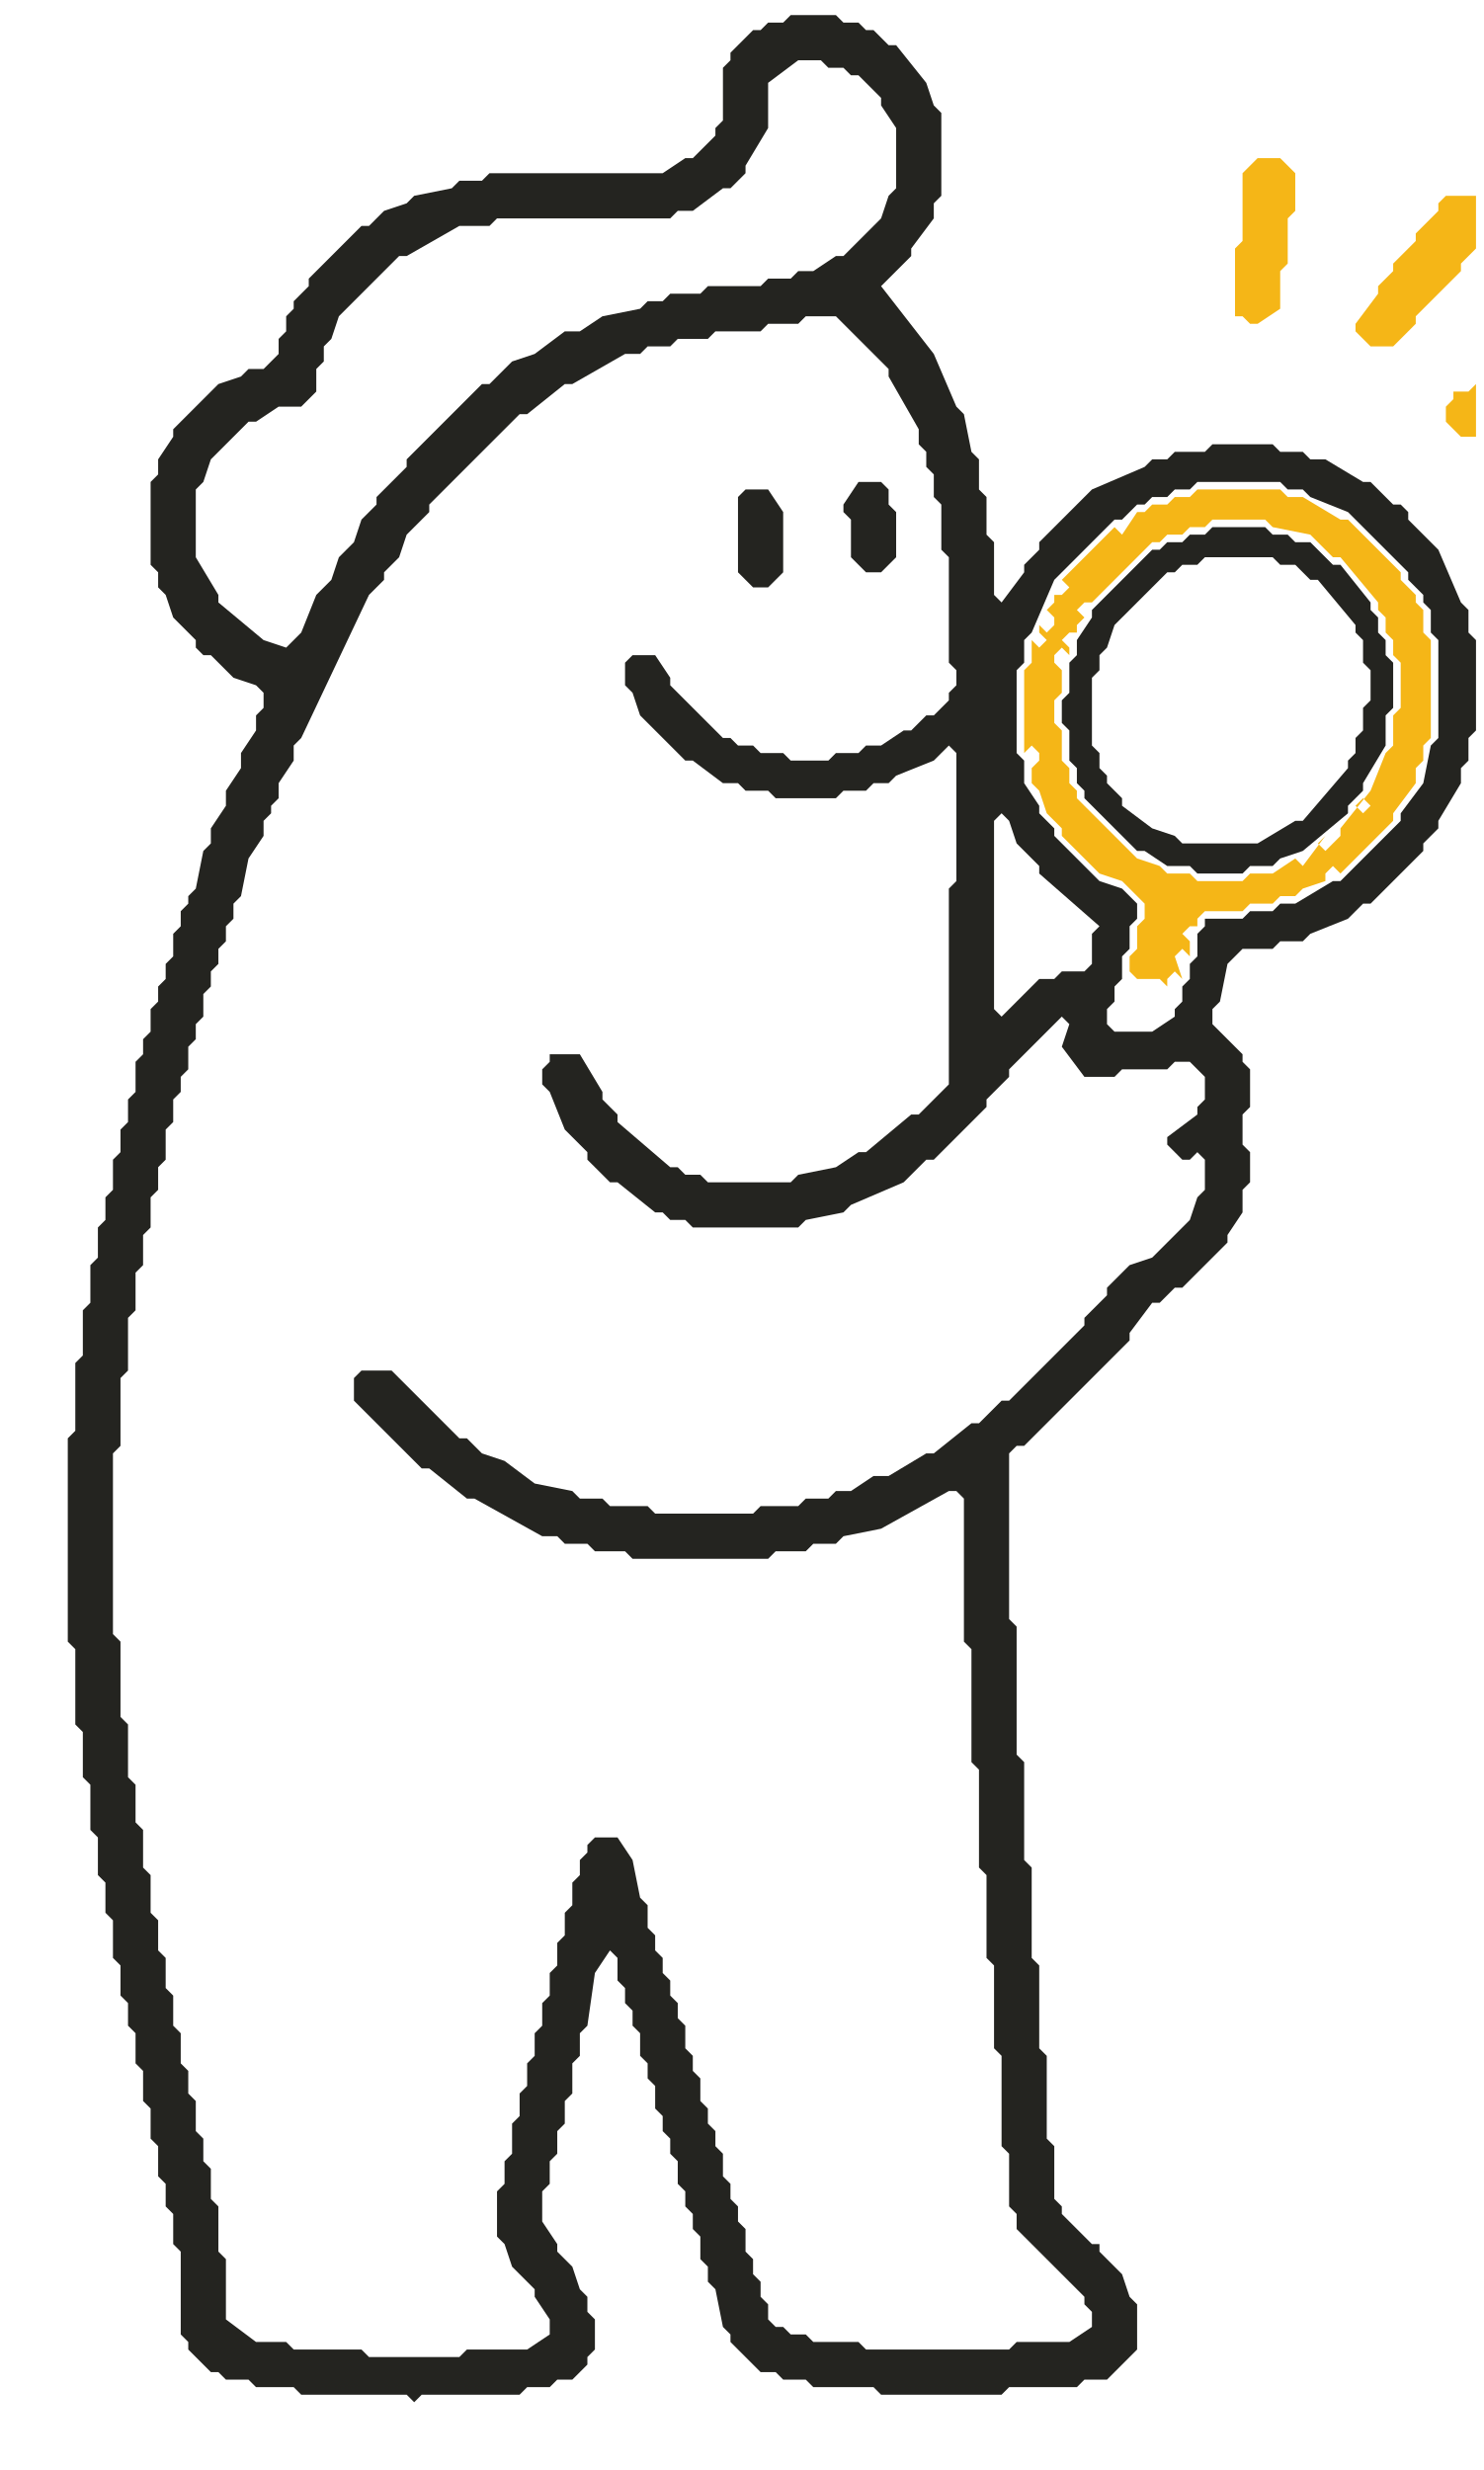
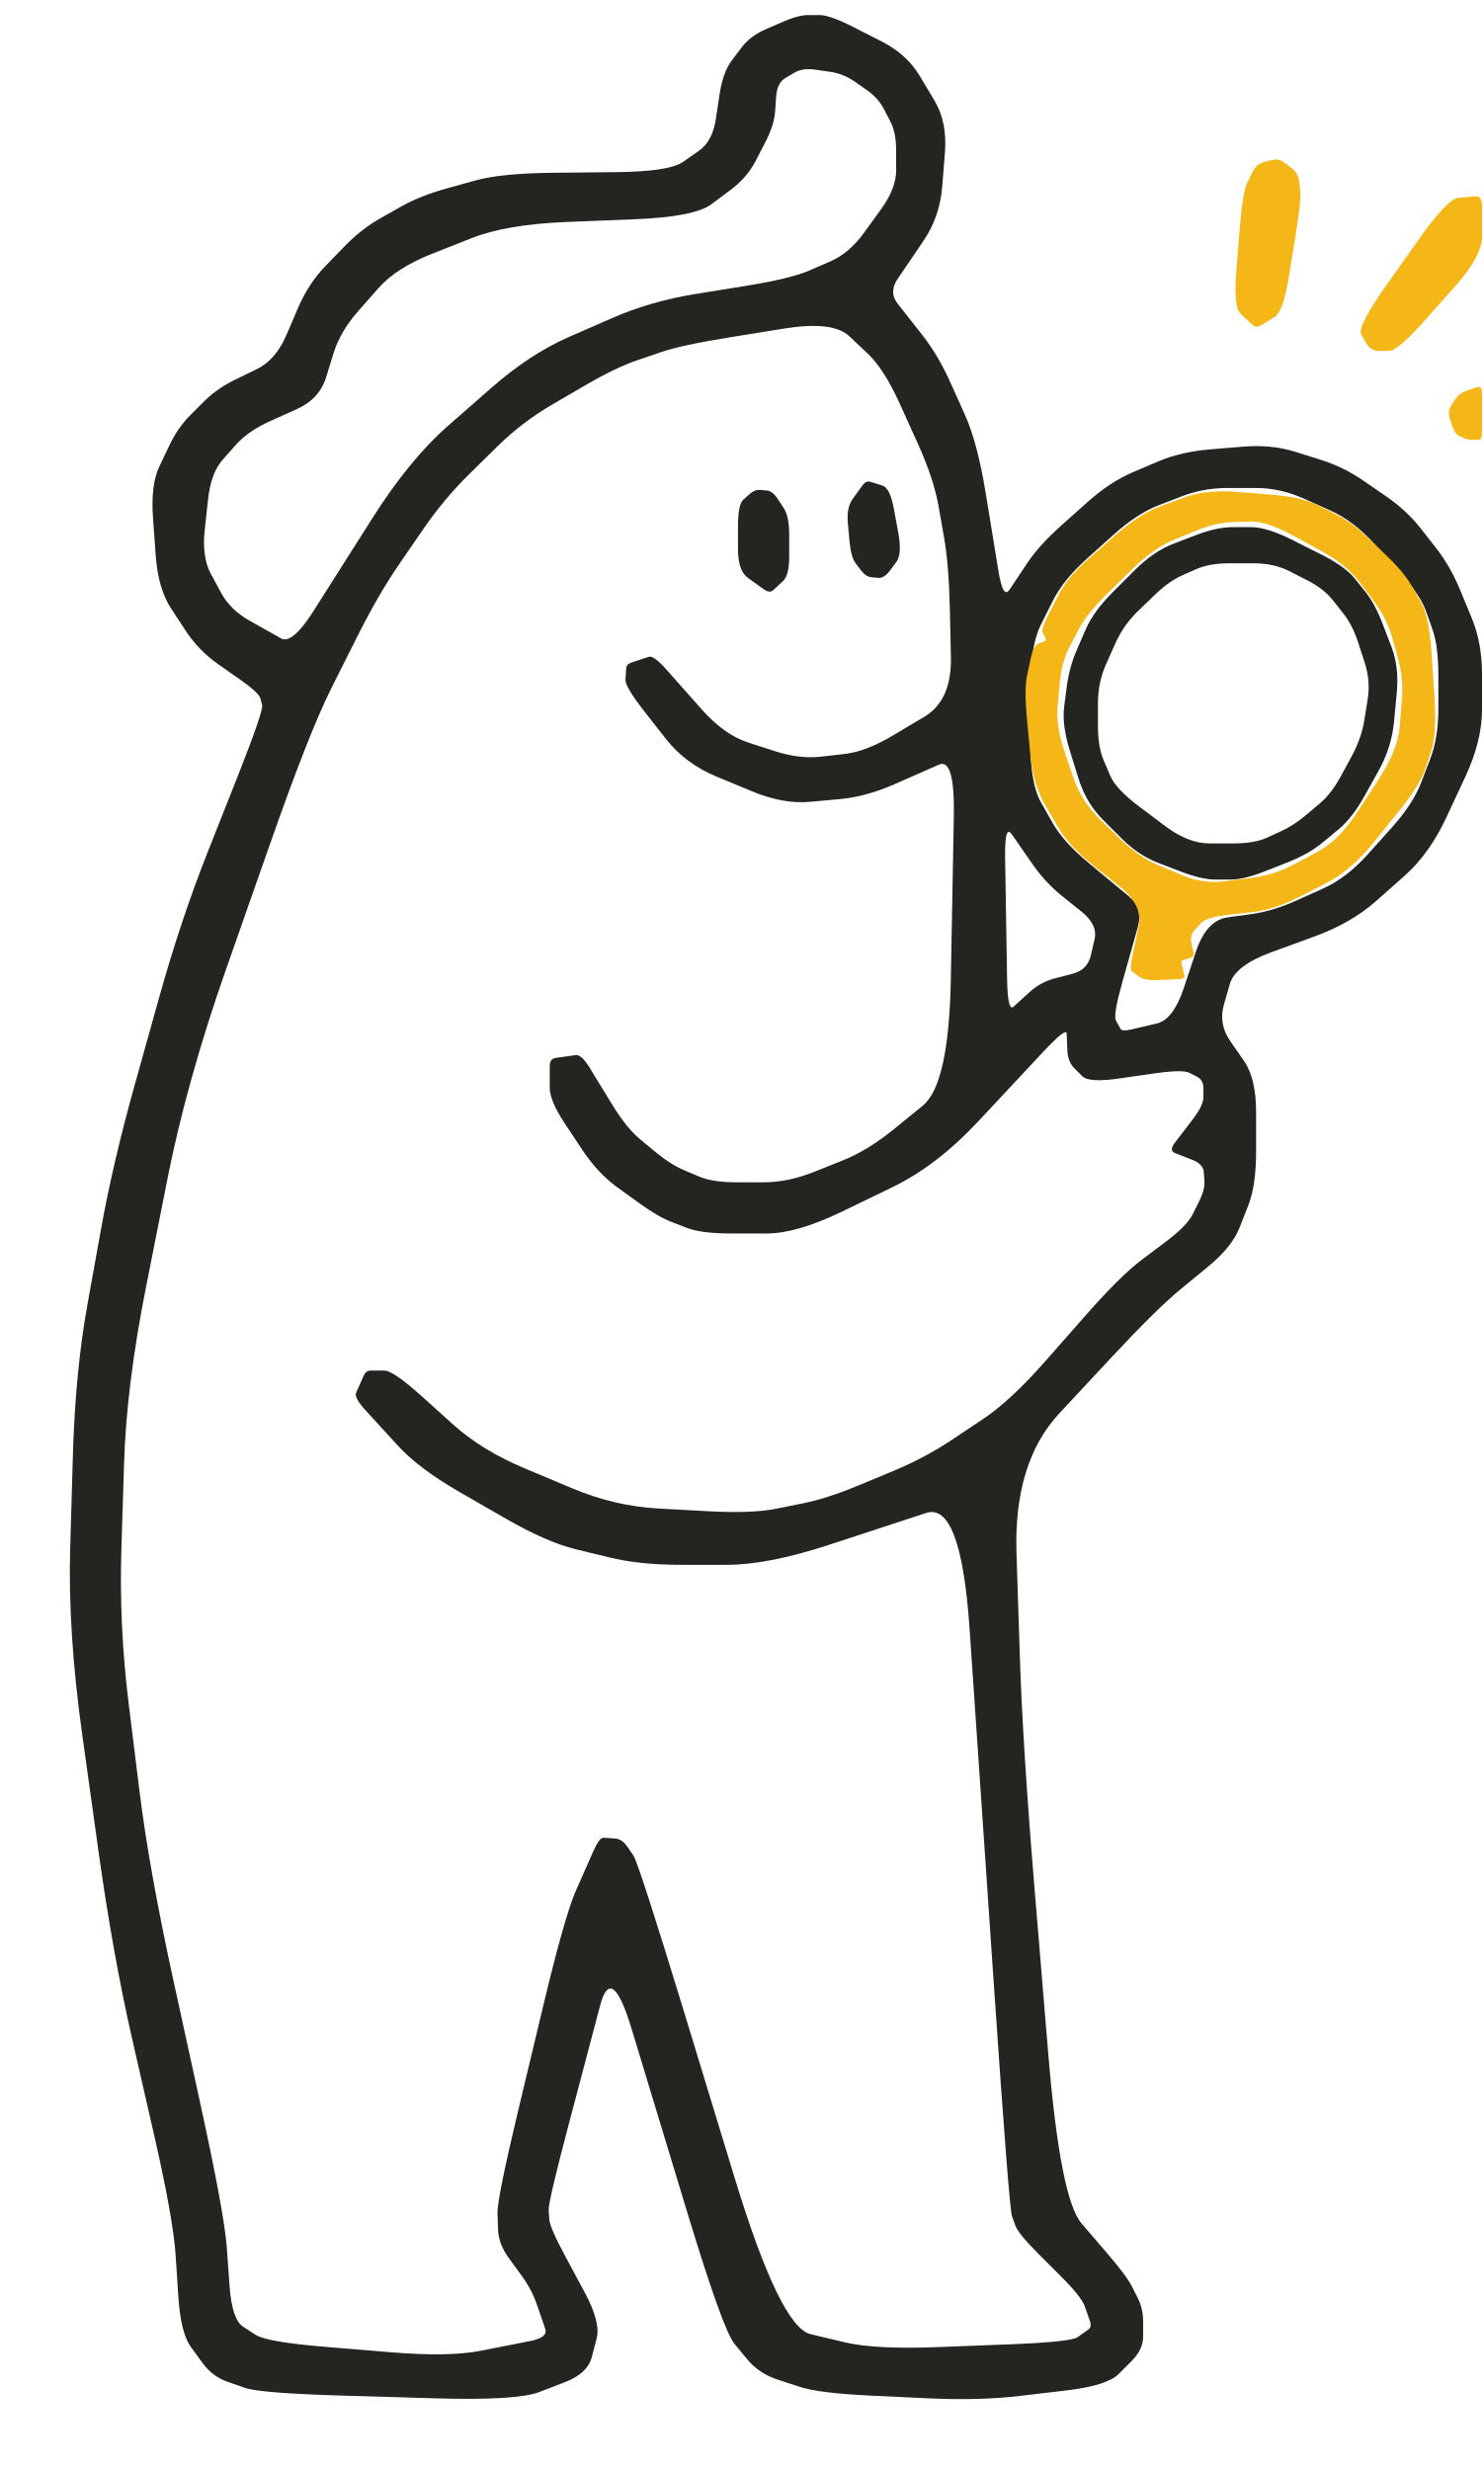
- <svg xmlns="http://www.w3.org/2000/svg" viewBox="0 0 197 328" role="img">
-   <path fill="#242420" fill-rule="evenodd" d="M133,108 L134,109 L135,112 L138,115 L138,116 L146,123 L145,124 L145,128 L144,129 L141,129 L140,130 L138,130 L133,135 L132,134 L132,109 Z M160,74 L169,74 L170,75 L172,75 L174,77 L175,77 L180,83 L180,84 L181,85 L181,88 L182,89 L182,93 L181,94 L181,97 L180,98 L180,100 L179,101 L179,102 L173,109 L172,109 L167,112 L157,112 L156,111 L153,110 L149,107 L149,106 L147,104 L147,103 L146,102 L146,100 L145,99 L145,90 L146,89 L146,87 L147,86 L148,83 L155,76 L156,76 L157,75 L159,75 Z M161,70 L160,71 L158,71 L157,72 L155,72 L154,73 L153,73 L145,81 L145,82 L143,85 L143,87 L142,88 L142,92 L141,93 L141,96 L142,97 L142,101 L143,102 L143,104 L144,105 L144,106 L151,113 L152,113 L155,115 L158,115 L159,116 L165,116 L166,115 L169,115 L170,114 L173,113 L179,108 L179,107 L181,105 L181,104 L184,99 L184,95 L185,94 L185,88 L184,87 L184,85 L183,84 L183,82 L182,81 L182,80 L178,75 L177,75 L174,72 L172,72 L171,71 L169,71 L168,70 Z M170,64 L171,65 L173,65 L174,66 L179,68 L187,76 L187,77 L189,79 L189,80 L190,81 L190,84 L191,85 L191,98 L190,99 L189,104 L186,108 L186,109 L178,117 L177,117 L172,120 L170,120 L169,121 L166,121 L165,122 L160,122 L160,123 L159,124 L159,127 L158,128 L158,130 L157,131 L157,133 L156,134 L156,135 L153,137 L148,137 L147,136 L147,134 L148,133 L148,131 L149,130 L149,127 L150,126 L150,123 L151,122 L151,120 L149,118 L146,117 L140,111 L140,110 L138,108 L138,107 L136,104 L136,101 L135,100 L135,89 L136,88 L136,85 L137,84 L140,77 L148,69 L149,69 L151,67 L152,67 L153,66 L155,66 L156,65 L158,65 L159,64 Z M99,65 L98,66 L98,76 L100,78 L102,78 L104,76 L104,68 L102,65 Z M114,64 L112,67 L112,68 L113,69 L113,74 L115,76 L117,76 L119,74 L119,68 L118,67 L118,65 L117,64 Z M111,42 L118,49 L118,50 L122,57 L122,59 L123,60 L123,62 L124,63 L124,66 L125,67 L125,73 L126,74 L126,88 L127,89 L127,91 L126,92 L126,93 L124,95 L123,95 L121,97 L120,97 L117,99 L115,99 L114,100 L111,100 L110,101 L105,101 L104,100 L101,100 L100,99 L98,99 L97,98 L96,98 L89,91 L89,90 L87,87 L84,87 L83,88 L83,91 L84,92 L85,95 L91,101 L92,101 L96,104 L98,104 L99,105 L102,105 L103,106 L111,106 L112,105 L115,105 L116,104 L118,104 L119,103 L124,101 L126,99 L127,100 L127,117 L126,118 L126,144 L122,148 L121,148 L115,153 L114,153 L111,155 L106,156 L105,157 L94,157 L93,156 L91,156 L90,155 L89,155 L82,149 L82,148 L80,146 L80,145 L77,140 L73,140 L73,141 L72,142 L72,144 L73,145 L75,150 L78,153 L78,154 L81,157 L82,157 L87,161 L88,161 L89,162 L91,162 L92,163 L106,163 L107,162 L112,161 L113,160 L120,157 L123,154 L124,154 L131,147 L131,146 L134,143 L134,142 L141,135 L142,136 L141,139 L144,143 L148,143 L149,142 L155,142 L156,141 L158,141 L160,143 L160,146 L159,147 L159,148 L155,151 L155,152 L157,154 L158,154 L159,153 L160,154 L160,158 L159,159 L158,162 L153,167 L150,168 L147,171 L147,172 L144,175 L144,176 L134,186 L133,186 L130,189 L129,189 L124,193 L123,193 L118,196 L116,196 L113,198 L111,198 L110,199 L107,199 L106,200 L101,200 L100,201 L87,201 L86,200 L81,200 L80,199 L77,199 L76,198 L71,197 L67,194 L64,193 L62,191 L61,191 L52,182 L48,182 L47,183 L47,186 L56,195 L57,195 L62,199 L63,199 L72,204 L74,204 L75,205 L78,205 L79,206 L83,206 L84,207 L102,207 L103,206 L107,206 L108,205 L111,205 L112,204 L117,203 L126,198 L127,198 L128,199 L128,218 L129,219 L129,234 L130,235 L130,248 L131,249 L131,260 L132,261 L132,272 L133,273 L133,285 L134,286 L134,293 L135,294 L135,296 L144,305 L144,306 L145,307 L145,309 L142,311 L135,311 L134,312 L115,312 L114,311 L108,311 L107,310 L105,310 L104,309 L103,309 L102,308 L102,306 L101,305 L101,303 L100,302 L100,300 L99,299 L99,296 L98,295 L98,293 L97,292 L97,290 L96,289 L96,286 L95,285 L95,283 L94,282 L94,280 L93,279 L93,276 L92,275 L92,273 L91,272 L91,269 L90,268 L90,266 L89,265 L89,263 L88,262 L88,260 L87,259 L87,257 L86,256 L86,253 L85,252 L84,247 L82,244 L79,244 L78,245 L78,246 L77,247 L77,249 L76,250 L76,253 L75,254 L75,257 L74,258 L74,261 L73,262 L73,265 L72,266 L72,269 L71,270 L71,273 L70,274 L70,277 L69,278 L69,281 L68,282 L68,286 L67,287 L67,290 L66,291 L66,297 L67,298 L68,301 L71,304 L71,305 L73,308 L73,310 L70,312 L62,312 L61,313 L49,313 L48,312 L39,312 L38,311 L34,311 L30,308 L30,300 L29,299 L29,293 L28,292 L28,288 L27,287 L27,284 L26,283 L26,279 L25,278 L25,275 L24,274 L24,270 L23,269 L23,265 L22,264 L22,260 L21,259 L21,255 L20,254 L20,249 L19,248 L19,243 L18,242 L18,237 L17,236 L17,229 L16,228 L16,218 L15,217 L15,193 L16,192 L16,183 L17,182 L17,175 L18,174 L18,169 L19,168 L19,164 L20,163 L20,159 L21,158 L21,155 L22,154 L22,150 L23,149 L23,146 L24,145 L24,143 L25,142 L25,139 L26,138 L26,136 L27,135 L27,132 L28,131 L28,129 L29,128 L29,126 L30,125 L30,123 L31,122 L31,120 L32,119 L33,114 L35,111 L35,109 L36,108 L36,107 L37,106 L37,104 L39,101 L39,99 L40,98 L49,79 L51,77 L51,76 L53,74 L54,71 L57,68 L57,67 L69,55 L70,55 L75,51 L76,51 L83,47 L85,47 L86,46 L89,46 L90,45 L94,45 L95,44 L101,44 L102,43 L106,43 L107,42 Z M117,13 L117,14 L119,17 L119,25 L118,26 L117,29 L112,34 L111,34 L108,36 L106,36 L105,37 L102,37 L101,38 L94,38 L93,39 L89,39 L88,40 L86,40 L85,41 L80,42 L77,44 L75,44 L71,47 L68,48 L65,51 L64,51 L54,61 L54,62 L50,66 L50,67 L48,69 L47,72 L45,74 L44,77 L42,79 L40,84 L38,86 L35,85 L29,80 L29,79 L26,74 L26,65 L27,64 L28,61 L33,56 L34,56 L37,54 L40,54 L42,52 L42,49 L43,48 L43,46 L44,45 L45,42 L53,34 L54,34 L61,30 L65,30 L66,29 L89,29 L90,28 L92,28 L96,25 L97,25 L99,23 L99,22 L102,17 L102,11 L106,8 L109,8 L110,9 L112,9 L113,10 L114,10 Z M111,2 L105,2 L104,3 L102,3 L101,4 L100,4 L97,7 L97,8 L96,9 L96,16 L95,17 L95,18 L92,21 L91,21 L88,23 L65,23 L64,24 L61,24 L60,25 L55,26 L54,27 L51,28 L49,30 L48,30 L41,37 L41,38 L39,40 L39,41 L38,42 L38,44 L37,45 L37,47 L35,49 L33,49 L32,50 L29,51 L23,57 L23,58 L21,61 L21,63 L20,64 L20,75 L21,76 L21,78 L22,79 L23,82 L26,85 L26,86 L27,87 L28,87 L31,90 L34,91 L35,92 L35,94 L34,95 L34,97 L32,100 L32,102 L30,105 L30,107 L28,110 L28,112 L27,113 L26,118 L25,119 L25,120 L24,121 L24,123 L23,124 L23,127 L22,128 L22,130 L21,131 L21,133 L20,134 L20,137 L19,138 L19,140 L18,141 L18,145 L17,146 L17,149 L16,150 L16,153 L15,154 L15,158 L14,159 L14,162 L13,163 L13,167 L12,168 L12,173 L11,174 L11,180 L10,181 L10,190 L9,191 L9,218 L10,219 L10,229 L11,230 L11,236 L12,237 L12,243 L13,244 L13,249 L14,250 L14,254 L15,255 L15,260 L16,261 L16,265 L17,266 L17,269 L18,270 L18,274 L19,275 L19,279 L20,280 L20,284 L21,285 L21,289 L22,290 L22,293 L23,294 L23,298 L24,299 L24,310 L25,311 L25,312 L28,315 L29,315 L30,316 L33,316 L34,317 L39,317 L40,318 L54,318 L55,319 L56,318 L69,318 L70,317 L73,317 L74,316 L76,316 L78,314 L78,313 L79,312 L79,308 L78,307 L78,305 L77,304 L76,301 L74,299 L74,298 L72,295 L72,291 L73,290 L73,287 L74,286 L74,283 L75,282 L75,279 L76,278 L76,274 L77,273 L77,270 L78,269 L79,262 L81,259 L82,260 L82,263 L83,264 L83,266 L84,267 L84,269 L85,270 L85,273 L86,274 L86,276 L87,277 L87,280 L88,281 L88,283 L89,284 L89,286 L90,287 L90,290 L91,291 L91,293 L92,294 L92,296 L93,297 L93,300 L94,301 L94,303 L95,304 L96,309 L97,310 L97,311 L101,315 L103,315 L104,316 L107,316 L108,317 L116,317 L117,318 L133,318 L134,317 L143,317 L144,316 L147,316 L151,312 L151,306 L150,305 L149,302 L146,299 L146,298 L145,298 L141,294 L141,293 L140,292 L140,285 L139,284 L139,273 L138,272 L138,261 L137,260 L137,248 L136,247 L136,234 L135,233 L135,216 L134,215 L134,193 L135,192 L136,192 L150,178 L150,177 L153,173 L154,173 L156,171 L157,171 L163,165 L163,164 L165,161 L165,158 L166,157 L166,153 L165,152 L165,148 L166,147 L166,142 L165,141 L165,140 L161,136 L161,134 L162,133 L163,128 L165,126 L169,126 L170,125 L173,125 L174,124 L179,122 L181,120 L182,120 L189,113 L189,112 L191,110 L191,109 L194,104 L194,102 L195,101 L195,98 L196,97 L196,85 L195,84 L195,81 L194,80 L191,73 L187,69 L187,68 L186,67 L185,67 L182,64 L181,64 L176,61 L174,61 L173,60 L170,60 L169,59 L161,59 L160,60 L156,60 L155,61 L153,61 L152,62 L145,65 L138,72 L138,73 L136,75 L136,76 L133,80 L132,79 L132,72 L131,71 L131,66 L130,65 L130,61 L129,60 L128,55 L127,54 L124,47 L117,38 L121,34 L121,33 L124,29 L124,27 L125,26 L125,15 L124,14 L123,11 L119,6 L118,6 L116,4 L115,4 L114,3 L112,3 Z" />
-   <path fill="#F5B617" fill-rule="evenodd" d="M175,112 L176,111 L177,112 L176,113 Z M180,107 L181,106 L182,107 L181,108 Z M137,85 L138,84 L139,85 L138,86 Z M161,69 L168,69 L169,70 L174,71 L177,74 L178,74 L183,80 L183,81 L184,82 L184,84 L185,85 L185,87 L186,88 L186,94 L185,95 L185,99 L184,100 L182,105 L178,110 L178,111 L177,112 L176,111 L173,115 L172,114 L169,116 L166,116 L165,117 L159,117 L158,116 L155,116 L154,115 L151,114 L143,106 L143,105 L142,104 L142,102 L141,101 L141,97 L140,96 L140,93 L141,92 L141,89 L140,88 L140,87 L141,86 L142,87 L142,86 L141,85 L142,84 L143,84 L143,83 L144,82 L143,81 L144,80 L145,80 L153,72 L154,72 L155,71 L157,71 L158,70 L160,70 Z M170,65 L159,65 L158,66 L156,66 L155,67 L153,67 L152,68 L151,68 L149,71 L148,70 L141,77 L142,78 L141,79 L140,79 L140,80 L139,81 L140,82 L140,83 L139,84 L138,83 L138,84 L137,85 L137,88 L136,89 L136,100 L137,99 L138,100 L138,101 L137,102 L137,104 L138,105 L139,108 L141,110 L141,111 L146,116 L149,117 L152,120 L152,122 L151,123 L151,126 L150,127 L150,129 L151,130 L154,130 L155,131 L155,130 L156,129 L157,130 L156,127 L157,126 L158,127 L158,125 L157,124 L158,123 L159,123 L159,122 L160,121 L165,121 L166,120 L169,120 L170,119 L172,119 L173,118 L176,117 L176,116 L177,115 L178,116 L185,109 L185,108 L188,104 L188,102 L189,101 L189,99 L190,98 L190,85 L189,84 L189,81 L188,80 L188,79 L186,77 L186,76 L179,69 L178,69 L173,66 L171,66 Z M196,51 L195,52 L193,52 L193,53 L192,54 L192,56 L194,58 L196,58 Z M196,26 L192,26 L191,27 L191,28 L188,31 L188,32 L185,35 L185,36 L183,38 L183,39 L180,43 L180,44 L182,46 L185,46 L188,43 L188,42 L194,36 L194,35 L196,33 Z M170,21 L167,21 L165,23 L165,32 L164,33 L164,42 L165,42 L166,43 L167,43 L170,41 L170,36 L171,35 L171,29 L172,28 L172,23 Z" />
+ <svg xmlns="http://www.w3.org/2000/svg" viewBox="0 0 197 328" width="197" height="328" role="img">
+   <path d="M133.73,129.90 L133.47,113.90 Q133.40,109.40 134.37,110.80 L137.07,114.70 Q138.80,117.20 141.04,118.99 L143.56,121.01 Q145.80,122.80 145.35,124.72 L144.85,126.88 Q144.40,128.80 142.42,129.31 L140.18,129.89 Q138.20,130.40 136.79,131.68 L134.59,133.68 Q133.80,134.40 133.73,129.90 Z M163.35,74.80 L166.45,74.80 Q169.20,74.80 171.31,75.89 L173.69,77.11 Q175.80,78.20 177.02,79.74 L178.38,81.46 Q179.60,83.00 180.37,85.37 L181.23,88.03 Q182.00,90.40 181.62,92.83 L181.18,95.57 Q180.80,98.00 179.52,100.37 L178.08,103.03 Q176.80,105.40 175.20,106.74 L173.40,108.26 Q171.80,109.60 170.14,110.37 L168.26,111.23 Q166.60,112.00 163.78,112.00 L160.62,112.00 Q157.80,112.00 154.73,109.70 L151.27,107.10 Q148.20,104.80 147.43,103.01 L146.57,100.99 Q145.80,99.20 145.80,96.45 L145.80,93.35 Q145.80,90.60 146.89,88.17 L148.11,85.43 Q149.20,83.00 151.12,81.14 L153.28,79.06 Q155.20,77.20 156.93,76.43 L158.87,75.57 Q160.60,74.80 163.35,74.80 Z M166.09,70.00 L163.71,70.00 Q161.60,70.00 158.91,71.02 L155.89,72.18 Q153.20,73.20 150.64,75.76 L147.76,78.64 Q145.20,81.20 144.18,83.57 L143.02,86.23 Q142.00,88.60 141.68,91.03 L141.32,93.77 Q141.00,96.20 142.02,99.53 L143.18,103.27 Q144.20,106.60 146.44,108.84 L148.96,111.36 Q151.20,113.60 153.89,114.62 L156.91,115.78 Q159.60,116.80 161.39,116.80 L163.41,116.80 Q165.20,116.80 167.95,115.71 L171.05,114.49 Q173.80,113.40 175.66,111.86 L177.74,110.14 Q179.60,108.60 181.26,105.59 L183.14,102.21 Q184.80,99.20 185.12,95.81 L185.48,91.99 Q185.80,88.60 184.78,85.91 L183.62,82.89 Q182.60,80.20 181.32,78.60 L179.88,76.80 Q178.60,75.20 175.27,73.54 L171.53,71.66 Q168.20,70.00 166.09,70.00 Z M163.06,64.80 L166.74,64.80 Q170.00,64.80 173.14,66.21 L176.66,67.79 Q179.80,69.20 182.62,72.34 L185.78,75.86 Q188.60,79.00 189.37,81.18 L190.23,83.62 Q191.00,85.80 191.00,89.70 L191.00,94.10 Q191.00,98.00 189.91,100.82 L188.69,103.98 Q187.60,106.80 184.78,109.94 L181.62,113.46 Q178.80,116.60 175.66,118.01 L172.14,119.59 Q169.00,121.00 166.18,121.38 L163.02,121.82 Q160.20,122.20 158.79,126.42 L157.21,131.18 Q155.80,135.40 153.62,135.91 L150.22,136.71 Q149.00,137.00 148.78,136.60 L148.18,135.50 Q147.80,134.80 149.08,130.26 L151.08,123.16 Q151.80,120.60 149.89,119.02 L144.59,114.62 Q141.20,111.80 139.79,109.30 L138.21,106.50 Q136.80,104.00 136.80,98.18 L136.80,91.62 Q136.80,85.80 138.21,82.98 L139.79,79.82 Q141.20,77.00 144.34,74.18 L147.86,71.02 Q151.00,68.20 153.82,67.11 L156.98,65.89 Q159.80,64.80 163.06,64.80 Z M101.83,65.14 L100.97,65.06 Q100.20,65.00 99.50,65.64 L98.70,66.36 Q98.00,67.00 98.00,69.82 L98.00,72.98 Q98.00,75.80 99.34,76.76 L101.44,78.26 Q102.20,78.80 102.67,78.37 L103.97,77.17 Q104.80,76.40 104.80,73.90 L104.80,71.10 Q104.80,68.60 104.10,67.51 L103.30,66.29 Q102.60,65.20 101.83,65.14 Z M117.18,64.48 L115.58,63.98 Q115.00,63.80 114.53,64.45 L113.23,66.25 Q112.40,67.40 112.59,69.51 L112.81,71.89 Q113.00,74.00 113.64,74.83 L114.36,75.77 Q115.00,76.60 115.77,76.66 L116.63,76.74 Q117.40,76.80 118.17,75.78 L119.03,74.62 Q119.80,73.60 119.29,70.78 L118.71,67.62 Q118.20,64.80 117.18,64.48 Z M97.00,44.78 L104.20,43.62 Q110.60,42.60 112.78,44.65 L115.22,46.95 Q117.40,49.00 119.51,53.67 L121.89,58.93 Q124.00,63.60 124.64,67.25 L125.36,71.35 Q126.00,75.00 126.13,80.76 L126.27,87.24 Q126.40,93.00 122.75,95.18 L118.65,97.62 Q115.00,99.80 112.18,100.12 L109.02,100.48 Q106.20,100.80 103.00,99.78 L99.40,98.62 Q96.20,97.60 93.19,94.21 L88.49,88.91 Q86.80,87.00 86.15,87.22 L83.85,87.98 Q83.20,88.20 83.16,88.74 L83.06,90.24 Q83.00,91.20 85.56,94.46 L88.44,98.14 Q91.00,101.40 95.16,103.13 L99.84,105.07 Q104.00,106.80 107.52,106.48 L111.48,106.12 Q115.00,105.80 118.78,104.14 L124.68,101.54 Q126.80,100.60 126.66,108.41 L126.26,130.11 Q126.00,144.00 122.54,146.82 L118.66,149.98 Q115.20,152.80 111.81,154.14 L107.99,155.66 Q104.60,157.00 101.40,157.00 L97.80,157.00 Q94.60,157.00 92.81,156.23 L90.79,155.37 Q89.00,154.60 87.14,153.06 L85.06,151.34 Q83.20,149.80 81.28,146.66 L78.28,141.76 Q77.20,140.00 76.44,140.11 L73.76,140.49 Q73.00,140.60 73.00,141.61 L73.00,144.41 Q73.00,146.20 75.05,149.27 L77.35,152.73 Q79.40,155.80 81.96,157.66 L84.84,159.74 Q87.40,161.60 89.26,162.30 L91.34,163.10 Q93.20,163.80 97.23,163.80 L101.77,163.80 Q105.80,163.80 111.75,160.92 L118.45,157.68 Q124.40,154.80 129.90,148.91 L138.50,139.71 Q141.60,136.40 141.64,137.23 L141.74,139.53 Q141.80,141.00 142.70,141.90 L143.70,142.90 Q144.60,143.80 148.57,143.22 L153.03,142.58 Q157.00,142.00 157.90,142.45 L158.90,142.95 Q159.80,143.40 159.80,144.49 L159.80,145.71 Q159.80,146.80 158.33,148.72 L156.03,151.72 Q155.20,152.80 156.03,153.12 L158.33,154.02 Q159.80,154.60 159.86,155.69 L159.94,156.91 Q160.00,158.00 159.23,159.54 L158.37,161.26 Q157.60,162.80 154.78,164.91 L151.62,167.29 Q148.80,169.40 144.13,174.71 L138.87,180.69 Q134.20,186.00 130.55,188.43 L126.45,191.17 Q122.80,193.60 118.64,195.33 L113.96,197.27 Q109.80,199.00 106.60,199.64 L103.00,200.36 Q99.80,201.00 93.98,200.68 L87.42,200.32 Q81.60,200.00 75.97,197.63 L69.63,194.97 Q64.00,192.60 60.22,189.21 L55.98,185.39 Q52.20,182.00 51.05,182.00 L49.25,182.00 Q48.60,182.00 48.31,182.65 L47.29,184.95 Q47.00,185.60 48.55,187.29 L52.85,191.99 Q55.60,195.00 61.04,198.14 L67.16,201.66 Q72.60,204.80 76.57,205.76 L81.03,206.84 Q85.00,207.80 90.44,207.80 L96.56,207.80 Q102.00,207.80 110.19,205.11 L122.99,200.91 Q127.60,199.40 128.75,216.28 L131.95,263.18 Q134.00,293.20 134.38,294.29 L134.82,295.51 Q135.20,296.60 137.89,299.29 L140.91,302.31 Q143.60,305.00 144.05,306.28 L144.75,308.28 Q145.00,309.00 144.50,309.36 L143.10,310.36 Q142.20,311.00 133.88,311.32 L124.52,311.68 Q116.20,312.00 112.17,311.04 L107.63,309.96 Q103.60,309.00 97.58,289.29 L90.82,267.11 Q84.80,247.40 84.10,246.38 L83.30,245.22 Q82.60,244.20 81.64,244.14 L80.14,244.04 Q79.60,244.00 78.77,245.87 L76.47,251.07 Q75.00,254.40 72.12,266.43 L68.88,279.97 Q66.00,292.00 66.06,293.92 L66.14,296.08 Q66.20,298.00 67.61,299.92 L69.19,302.08 Q70.60,304.00 71.30,306.05 L72.40,309.25 Q72.80,310.40 70.42,310.87 L63.82,312.17 Q59.60,313.00 51.86,312.36 L43.14,311.64 Q35.40,311.00 33.93,310.04 L32.27,308.96 Q30.80,308.00 30.48,303.52 L30.12,298.48 Q29.80,294.00 26.60,279.34 L23.00,262.86 Q19.80,248.20 18.52,237.83 L17.08,226.17 Q15.80,215.80 16.12,205.62 L16.48,194.18 Q16.80,184.00 19.36,171.07 L22.24,156.53 Q24.80,143.60 29.98,128.82 L35.82,112.18 Q41.00,97.40 43.94,91.51 L47.26,84.89 Q50.20,79.00 53.02,74.90 L56.18,70.30 Q59.00,66.20 62.33,62.94 L66.07,59.26 Q69.40,56.00 73.37,53.70 L77.83,51.10 Q81.80,48.80 84.62,47.84 L87.78,46.76 Q90.60,45.80 97.00,44.78 Z M113.47,10.82 L115.13,11.98 Q116.60,13.00 117.37,14.47 L118.23,16.13 Q119.00,17.60 119.00,19.97 L119.00,22.63 Q119.00,25.00 117.02,27.75 L114.78,30.85 Q112.80,33.60 110.30,34.69 L107.50,35.91 Q105.00,37.00 99.05,37.96 L92.35,39.04 Q86.40,40.00 81.28,42.24 L75.52,44.76 Q70.40,47.00 65.28,51.48 L59.52,56.52 Q54.40,61.00 49.41,68.87 L41.61,81.17 Q38.80,85.60 37.32,84.77 L33.22,82.47 Q30.60,81.00 29.38,78.76 L28.02,76.24 Q26.80,74.00 27.18,70.42 L27.62,66.38 Q28.00,62.80 29.60,61.01 L31.40,58.99 Q33.00,57.20 36.01,55.86 L39.39,54.34 Q42.40,53.00 43.30,50.12 L44.30,46.88 Q45.20,44.00 47.57,41.31 L50.23,38.29 Q52.60,35.60 57.27,33.74 L62.53,31.66 Q67.20,29.80 75.20,29.48 L84.20,29.12 Q92.20,28.80 94.44,27.14 L96.96,25.26 Q99.20,23.60 100.35,21.36 L101.65,18.84 Q102.80,16.60 102.93,14.81 L103.07,12.79 Q103.20,11.00 104.29,10.36 L105.51,9.64 Q106.60,9.00 108.33,9.26 L110.27,9.54 Q112.00,9.80 113.47,10.82 Z M117.14,5.54 L113.46,3.66 Q110.20,2.00 108.86,2.00 L107.34,2.00 Q106.00,2.00 103.95,2.90 L101.65,3.90 Q99.60,4.80 98.45,6.34 L97.15,8.06 Q96.00,9.60 95.55,12.54 L95.05,15.86 Q94.60,18.80 92.74,20.08 L90.66,21.52 Q88.80,22.80 81.70,22.86 L73.70,22.94 Q66.60,23.00 63.14,23.96 L59.26,25.04 Q55.80,26.00 53.30,27.41 L50.50,28.99 Q48.00,30.40 45.76,32.70 L43.24,35.30 Q41.00,37.60 39.59,40.86 L38.01,44.54 Q36.60,47.80 34.10,49.02 L31.30,50.38 Q28.80,51.60 27.14,53.26 L25.26,55.14 Q23.60,56.80 22.45,59.23 L21.15,61.97 Q20.00,64.40 20.32,68.82 L20.68,73.78 Q21.00,78.20 22.73,80.82 L24.67,83.78 Q26.40,86.40 28.96,88.19 L31.84,90.21 Q34.40,92.00 34.59,92.77 L34.81,93.63 Q35.00,94.40 31.48,103.30 L27.52,113.30 Q24.00,122.20 21.12,132.50 L17.88,144.10 Q15.00,154.40 13.40,163.30 L11.60,173.30 Q10.00,182.20 9.68,193.21 L9.32,205.59 Q9.00,216.60 10.92,230.36 L13.08,245.84 Q15.00,259.60 17.56,270.80 L20.44,283.40 Q23.00,294.60 23.32,299.46 L23.68,304.94 Q24.00,309.80 25.34,311.66 L26.86,313.74 Q28.20,315.60 30.25,316.30 L32.55,317.10 Q34.60,317.80 45.48,318.12 L57.72,318.48 Q68.60,318.80 71.61,317.65 L74.99,316.35 Q78.00,315.20 78.58,313.02 L79.22,310.58 Q79.80,308.40 77.62,304.37 L75.18,299.83 Q73.00,295.80 72.94,294.71 L72.86,293.49 Q72.80,292.40 75.49,282.22 L79.69,266.32 Q81.20,260.60 83.86,269.38 L91.26,293.78 Q96.00,309.40 97.54,311.26 L99.26,313.34 Q100.80,315.20 103.36,316.03 L106.24,316.97 Q108.80,317.80 115.58,318.12 L123.22,318.48 Q130.00,318.80 135.44,318.16 L141.56,317.44 Q147.00,316.80 148.54,315.26 L150.26,313.54 Q151.80,312.00 151.80,310.27 L151.80,308.33 Q151.80,306.60 151.10,305.19 L150.30,303.61 Q149.60,302.20 146.78,298.94 L143.62,295.26 Q140.80,292.00 139.20,272.74 L137.40,251.06 Q135.80,231.80 135.42,219.77 L134.98,206.23 Q134.60,194.20 140.68,187.67 L147.52,180.33 Q153.60,173.80 156.80,171.18 L160.40,168.22 Q163.60,165.60 164.62,162.98 L165.78,160.02 Q166.80,157.40 166.80,152.86 L166.80,147.74 Q166.80,143.20 165.20,140.90 L163.40,138.30 Q161.80,136.00 162.50,133.50 L163.30,130.70 Q164.00,128.20 168.93,126.41 L174.47,124.39 Q179.40,122.60 182.73,119.66 L186.47,116.34 Q189.80,113.40 192.04,108.60 L194.56,103.20 Q196.80,98.40 196.80,94.24 L196.80,89.56 Q196.80,85.40 195.46,82.14 L193.94,78.46 Q192.60,75.20 190.74,72.83 L188.66,70.17 Q186.80,67.80 184.11,65.94 L181.09,63.86 Q178.40,62.00 175.33,61.04 L171.87,59.96 Q168.80,59.00 164.96,59.32 L160.64,59.68 Q156.80,60.00 153.79,61.28 L150.41,62.72 Q147.40,64.00 144.39,66.69 L141.01,69.71 Q138.00,72.40 136.46,74.70 L134.06,78.30 Q133.20,79.60 132.59,75.86 L130.89,65.46 Q129.80,58.80 128.14,55.09 L126.26,50.91 Q124.60,47.20 122.49,44.51 L119.19,40.31 Q118.00,38.80 119.22,37.00 L122.62,32.00 Q124.80,28.80 125.12,24.77 L125.48,20.23 Q125.80,16.20 124.07,13.32 L122.13,10.08 Q120.40,7.20 117.14,5.54 Z" fill="#242420" fill-rule="evenodd" />
+   <path d="M163.58,69.34 L166.02,69.26 Q168.20,69.20 171.59,71.06 L175.41,73.14 Q178.80,75.00 180.53,77.30 L182.47,79.90 Q184.20,82.20 184.90,84.76 L185.70,87.64 Q186.40,90.20 186.14,93.21 L185.86,96.59 Q185.60,99.60 183.10,103.44 L180.30,107.76 Q177.80,111.60 175.05,113.07 L171.95,114.73 Q169.20,116.20 166.19,116.58 L162.81,117.02 Q159.80,117.40 157.05,116.25 L153.95,114.95 Q151.20,113.80 148.77,111.43 L146.03,108.77 Q143.60,106.40 142.51,103.20 L141.29,99.60 Q140.20,96.40 140.46,93.65 L140.74,90.55 Q141.00,87.80 142.09,85.75 L143.31,83.45 Q144.40,81.40 147.22,78.65 L150.38,75.55 Q153.20,72.80 155.82,71.71 L158.78,70.49 Q161.40,69.40 163.58,69.34 Z M177.42,68.31 L174.98,67.09 Q172.80,66.00 168.77,65.68 L164.23,65.32 Q160.20,65.00 157.38,66.02 L154.22,67.18 Q151.40,68.20 148.33,70.89 L144.87,73.91 Q141.80,76.60 140.65,78.84 L139.35,81.36 Q138.20,83.60 138.46,84.05 L138.86,84.75 Q139.00,85.00 138.68,85.14 L137.78,85.54 Q137.20,85.80 136.82,87.66 L136.38,89.74 Q136.00,91.60 136.38,95.63 L136.82,100.17 Q137.20,104.20 138.74,106.82 L140.46,109.78 Q142.00,112.40 145.14,114.90 L148.66,117.70 Q151.80,120.20 151.22,122.95 L150.32,127.25 Q150.00,128.80 150.36,129.05 L151.36,129.75 Q152.00,130.20 153.73,130.14 L156.43,130.04 Q157.40,130.00 157.29,129.57 L156.91,128.03 Q156.80,127.60 157.12,127.49 L158.28,127.11 Q158.60,127.00 158.49,126.50 L158.19,125.10 Q158.00,124.20 158.70,123.43 L159.50,122.57 Q160.20,121.80 163.08,121.48 L166.32,121.12 Q169.20,120.80 172.46,119.14 L176.14,117.26 Q179.40,115.60 182.34,111.95 L185.66,107.85 Q188.60,104.20 189.30,102.02 L190.10,99.58 Q190.80,97.40 190.48,92.47 L190.12,86.93 Q189.80,82.00 188.78,80.14 L187.62,78.06 Q186.60,76.20 184.36,74.02 L181.84,71.58 Q179.60,69.40 177.42,68.31 Z M196.80,57.10 L196.80,52.50 Q196.80,51.20 196.26,51.38 L194.76,51.88 Q193.80,52.20 193.29,52.97 L192.71,53.83 Q192.20,54.60 192.52,55.56 L192.88,56.64 Q193.20,57.60 193.71,57.86 L194.29,58.14 Q194.80,58.40 195.44,58.40 L196.44,58.40 Q196.80,58.40 196.80,57.10 Z M196.80,31.44 L196.80,27.44 Q196.80,26.00 195.97,26.07 L193.67,26.27 Q192.20,26.40 188.36,31.84 L184.04,37.96 Q180.20,43.40 180.78,44.42 L181.42,45.58 Q182.00,46.60 183.15,46.60 L184.45,46.60 Q185.60,46.60 189.18,42.57 L193.22,38.03 Q196.80,34.00 196.80,31.44 Z M171.57,22.36 L170.63,21.64 Q169.80,21.00 168.84,21.26 L167.76,21.54 Q166.80,21.80 166.22,23.02 L165.58,24.38 Q165.00,25.60 164.62,30.46 L164.18,35.94 Q163.80,40.80 164.76,41.70 L166.26,43.10 Q166.80,43.60 167.45,43.20 L169.25,42.10 Q170.40,41.40 171.17,36.66 L172.03,31.34 Q172.80,26.60 172.67,25.45 L172.53,24.15 Q172.40,23.00 171.57,22.36 Z" fill="#F5B617" fill-rule="evenodd" />
</svg>
